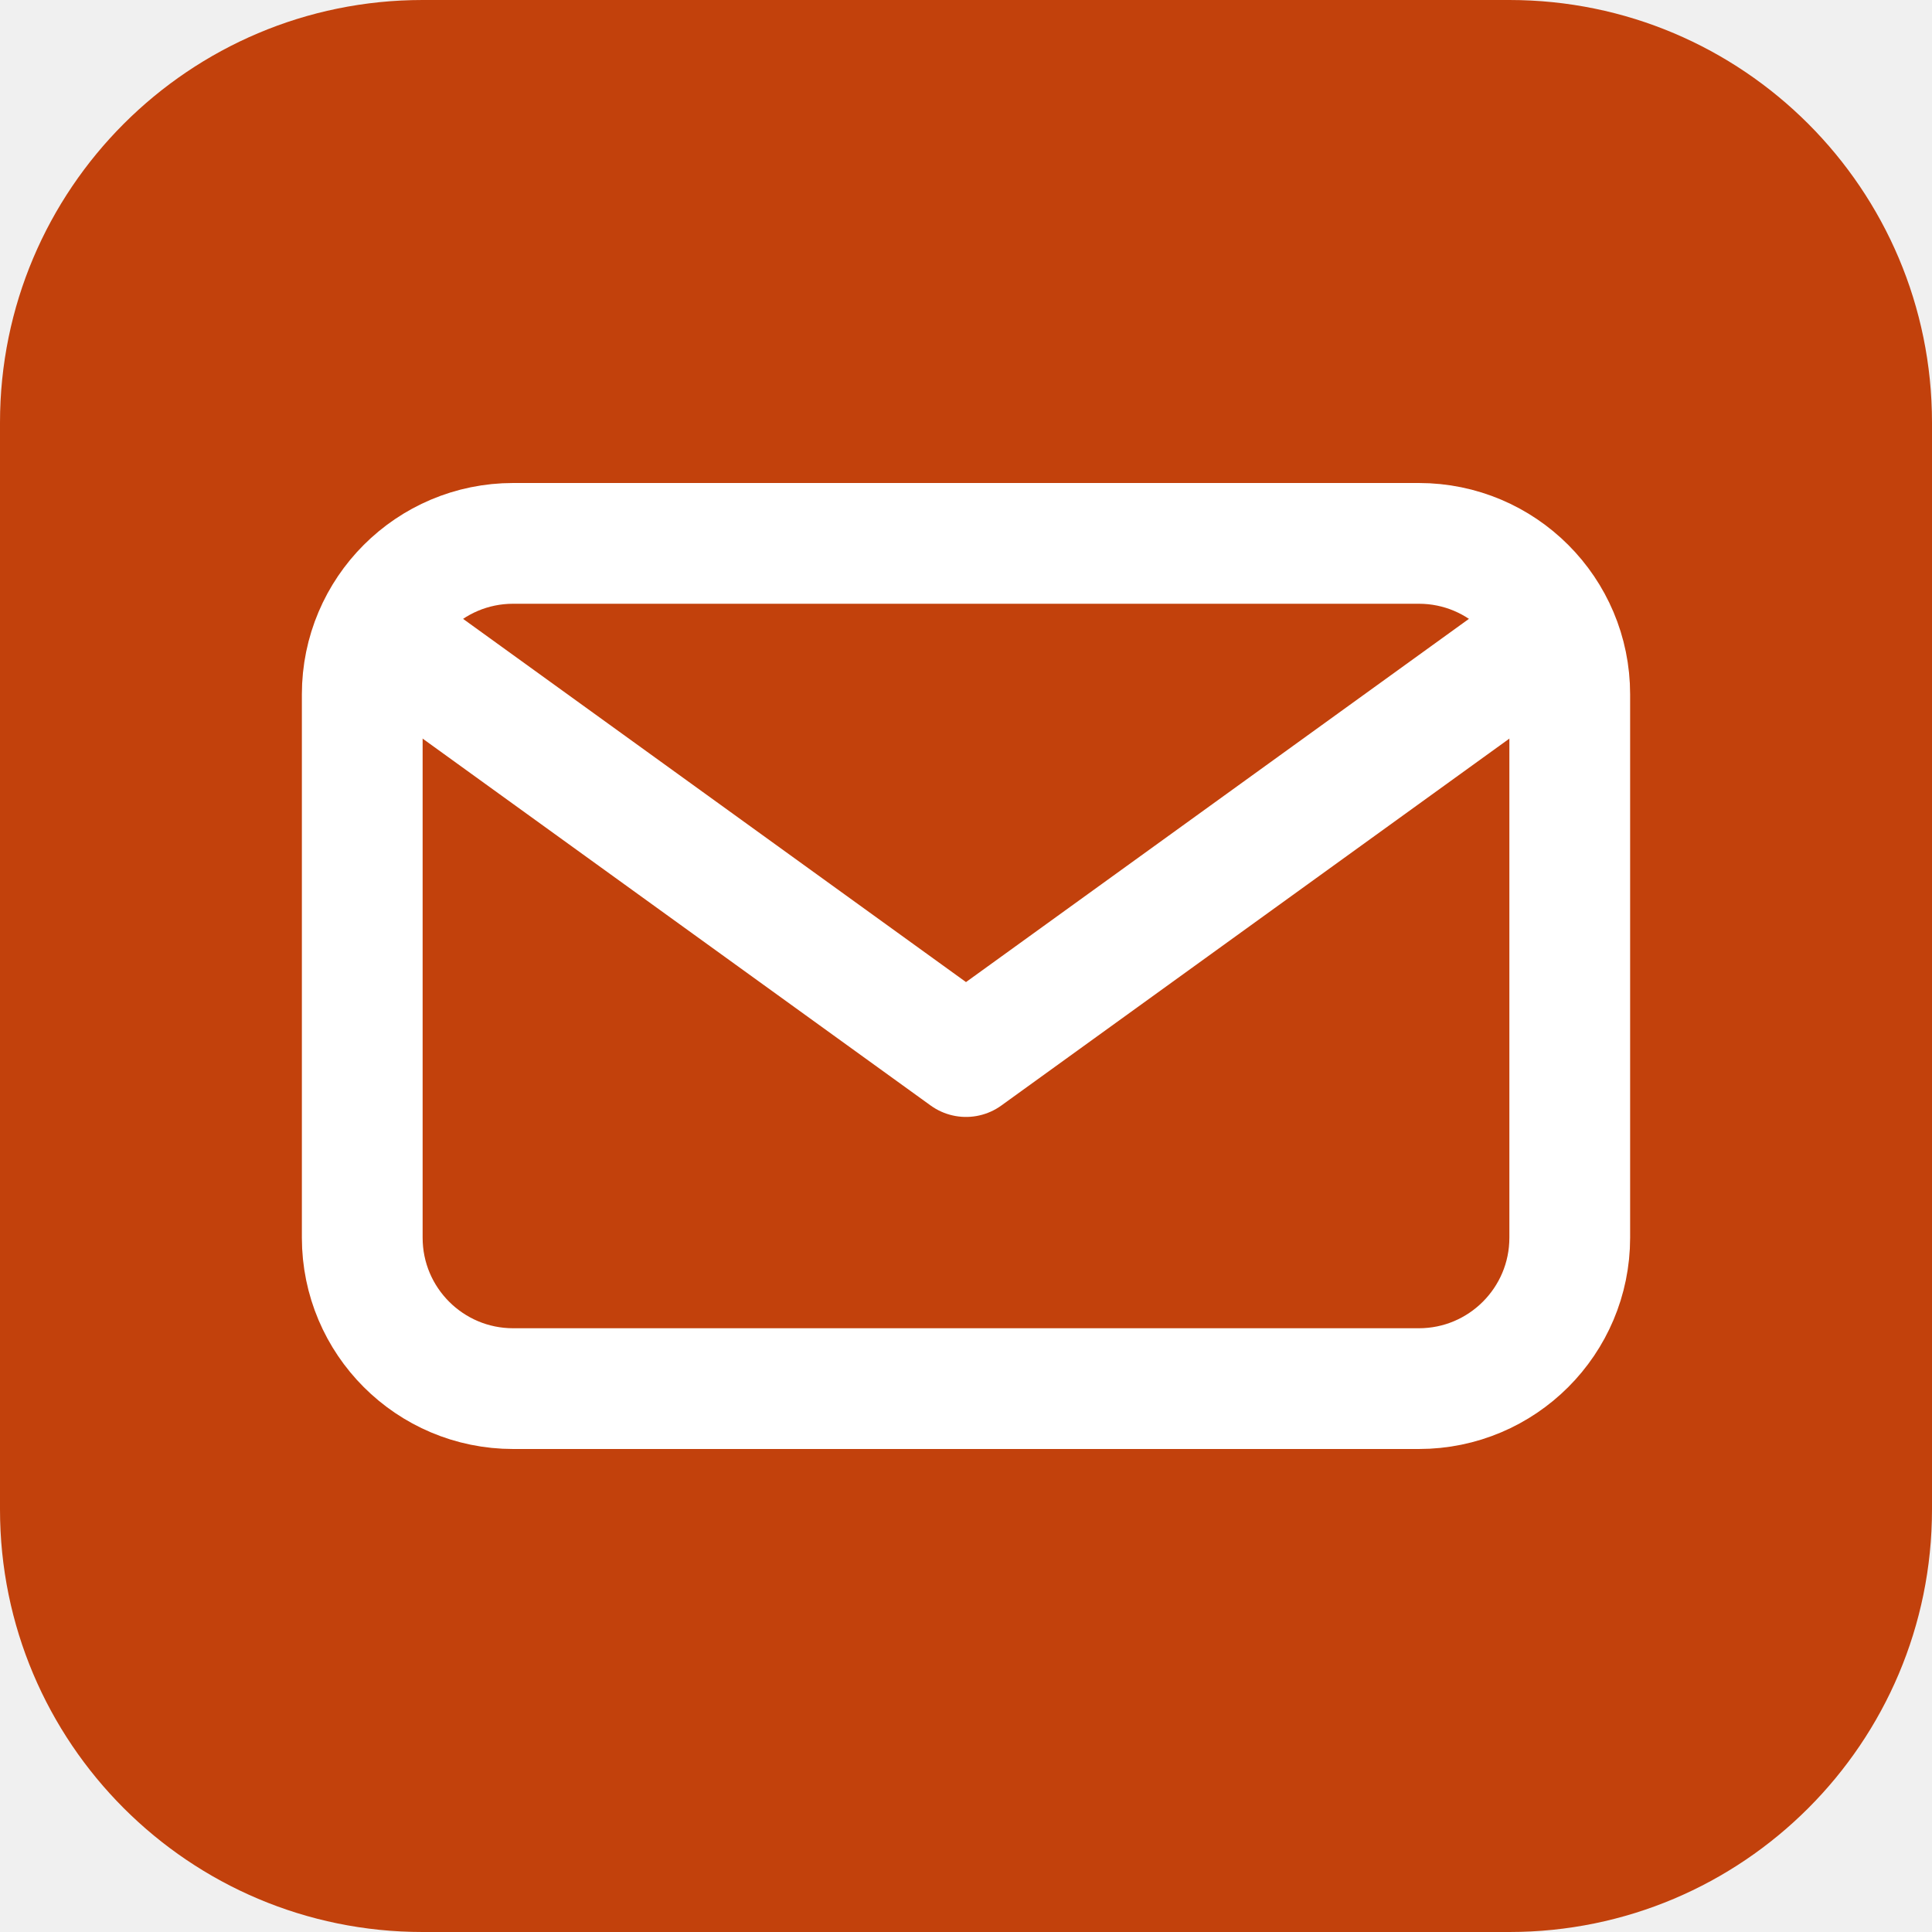
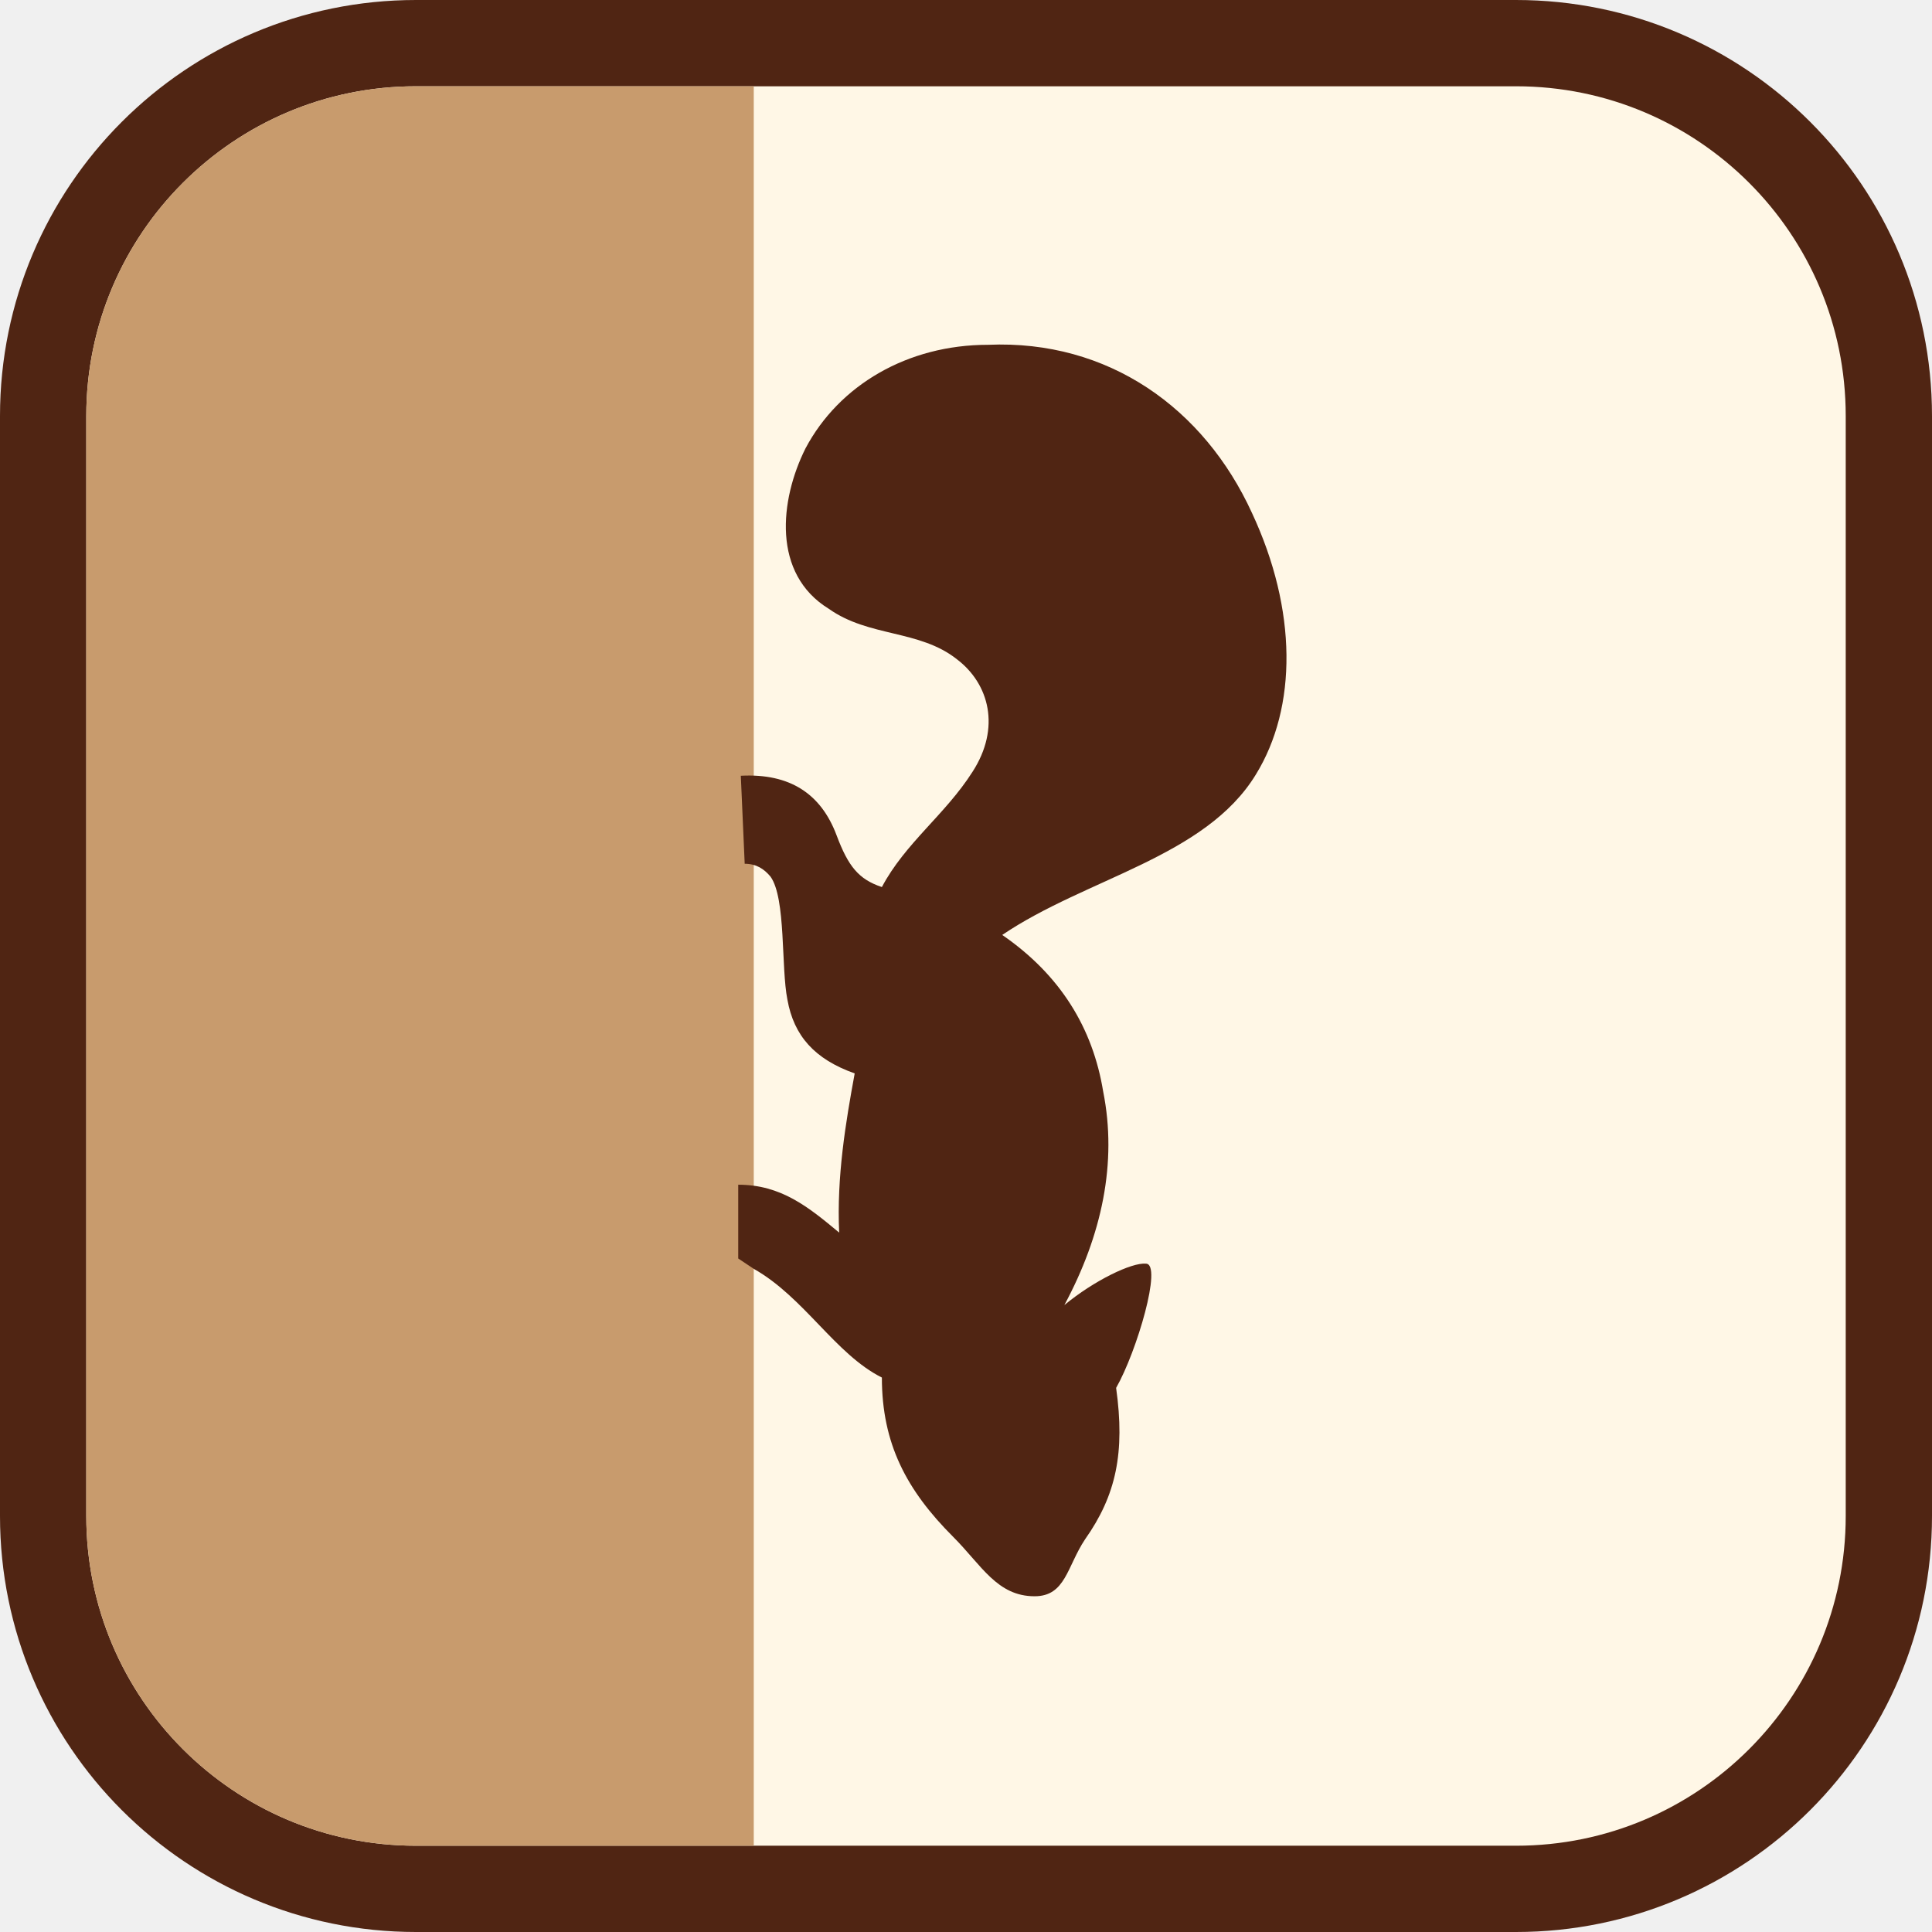
- <svg xmlns="http://www.w3.org/2000/svg" viewBox="0 0 64 64">
-   <rect width="64" height="64" rx="14" fill="#c2410c" />
-   <path d="M14 22l18 13 18-13" fill="none" stroke="#fff" stroke-width="4" stroke-linecap="round" stroke-linejoin="round" />
-   <rect x="12" y="18" width="40" height="28" rx="5" fill="none" stroke="#fff" stroke-width="4" />
+ <svg xmlns="http://www.w3.org/2000/svg" viewBox="0 0 1254 1254">
+   <defs>
+     <clipPath id="c">
+       <rect x="56" y="56" width="1142" height="1142" rx="214" />
+     </clipPath>
+   </defs>
+   <rect x="28" y="28" width="1198" height="1198" rx="242" fill="#fff7e6" stroke="#502513" stroke-width="56" />
+   <g clip-path="url(#c)">
+     <g transform="translate(627 627) scale(0.84) translate(-627 -627)">
+       <rect x="-400" y="-400" width="863" height="2054" fill="#c89b6d" />
+       <path d="M 562,566 C 580,532 611,510 632,477 C 654,443 645,409 620,390 C 591,367 552,373 521,351 C 477,324 483,267 503,227 C 529,178 582,147 644,147 C 737,143 811,196 848,277 C 883,352 883,427 851,479 C 812,543 720,559 655,603 C 700,634 725,675 733,724 C 744,779 732,835 703,889 C 726,870 755,856 766,857 C 779,857 759,925 743,953 C 750,1003 743,1036 719,1070 C 705,1091 704,1114 680,1114 C 651,1114 639,1090 617,1068 C 581,1032 562,996 562,945 C 526,927 502,883 463,861 L 451,853 L 451,796 C 484,796 505,813 529,833 C 527,790 534,748 541,710 C 510,699 494,681 489,653 C 484,628 488,575 476,558 C 471,552 465,548 456,548 L 453,480 C 491,478 515,494 527,526 C 536,550 544,560 562,566 Z" fill="#502513" />
+     </g>
+   </g>
</svg>
